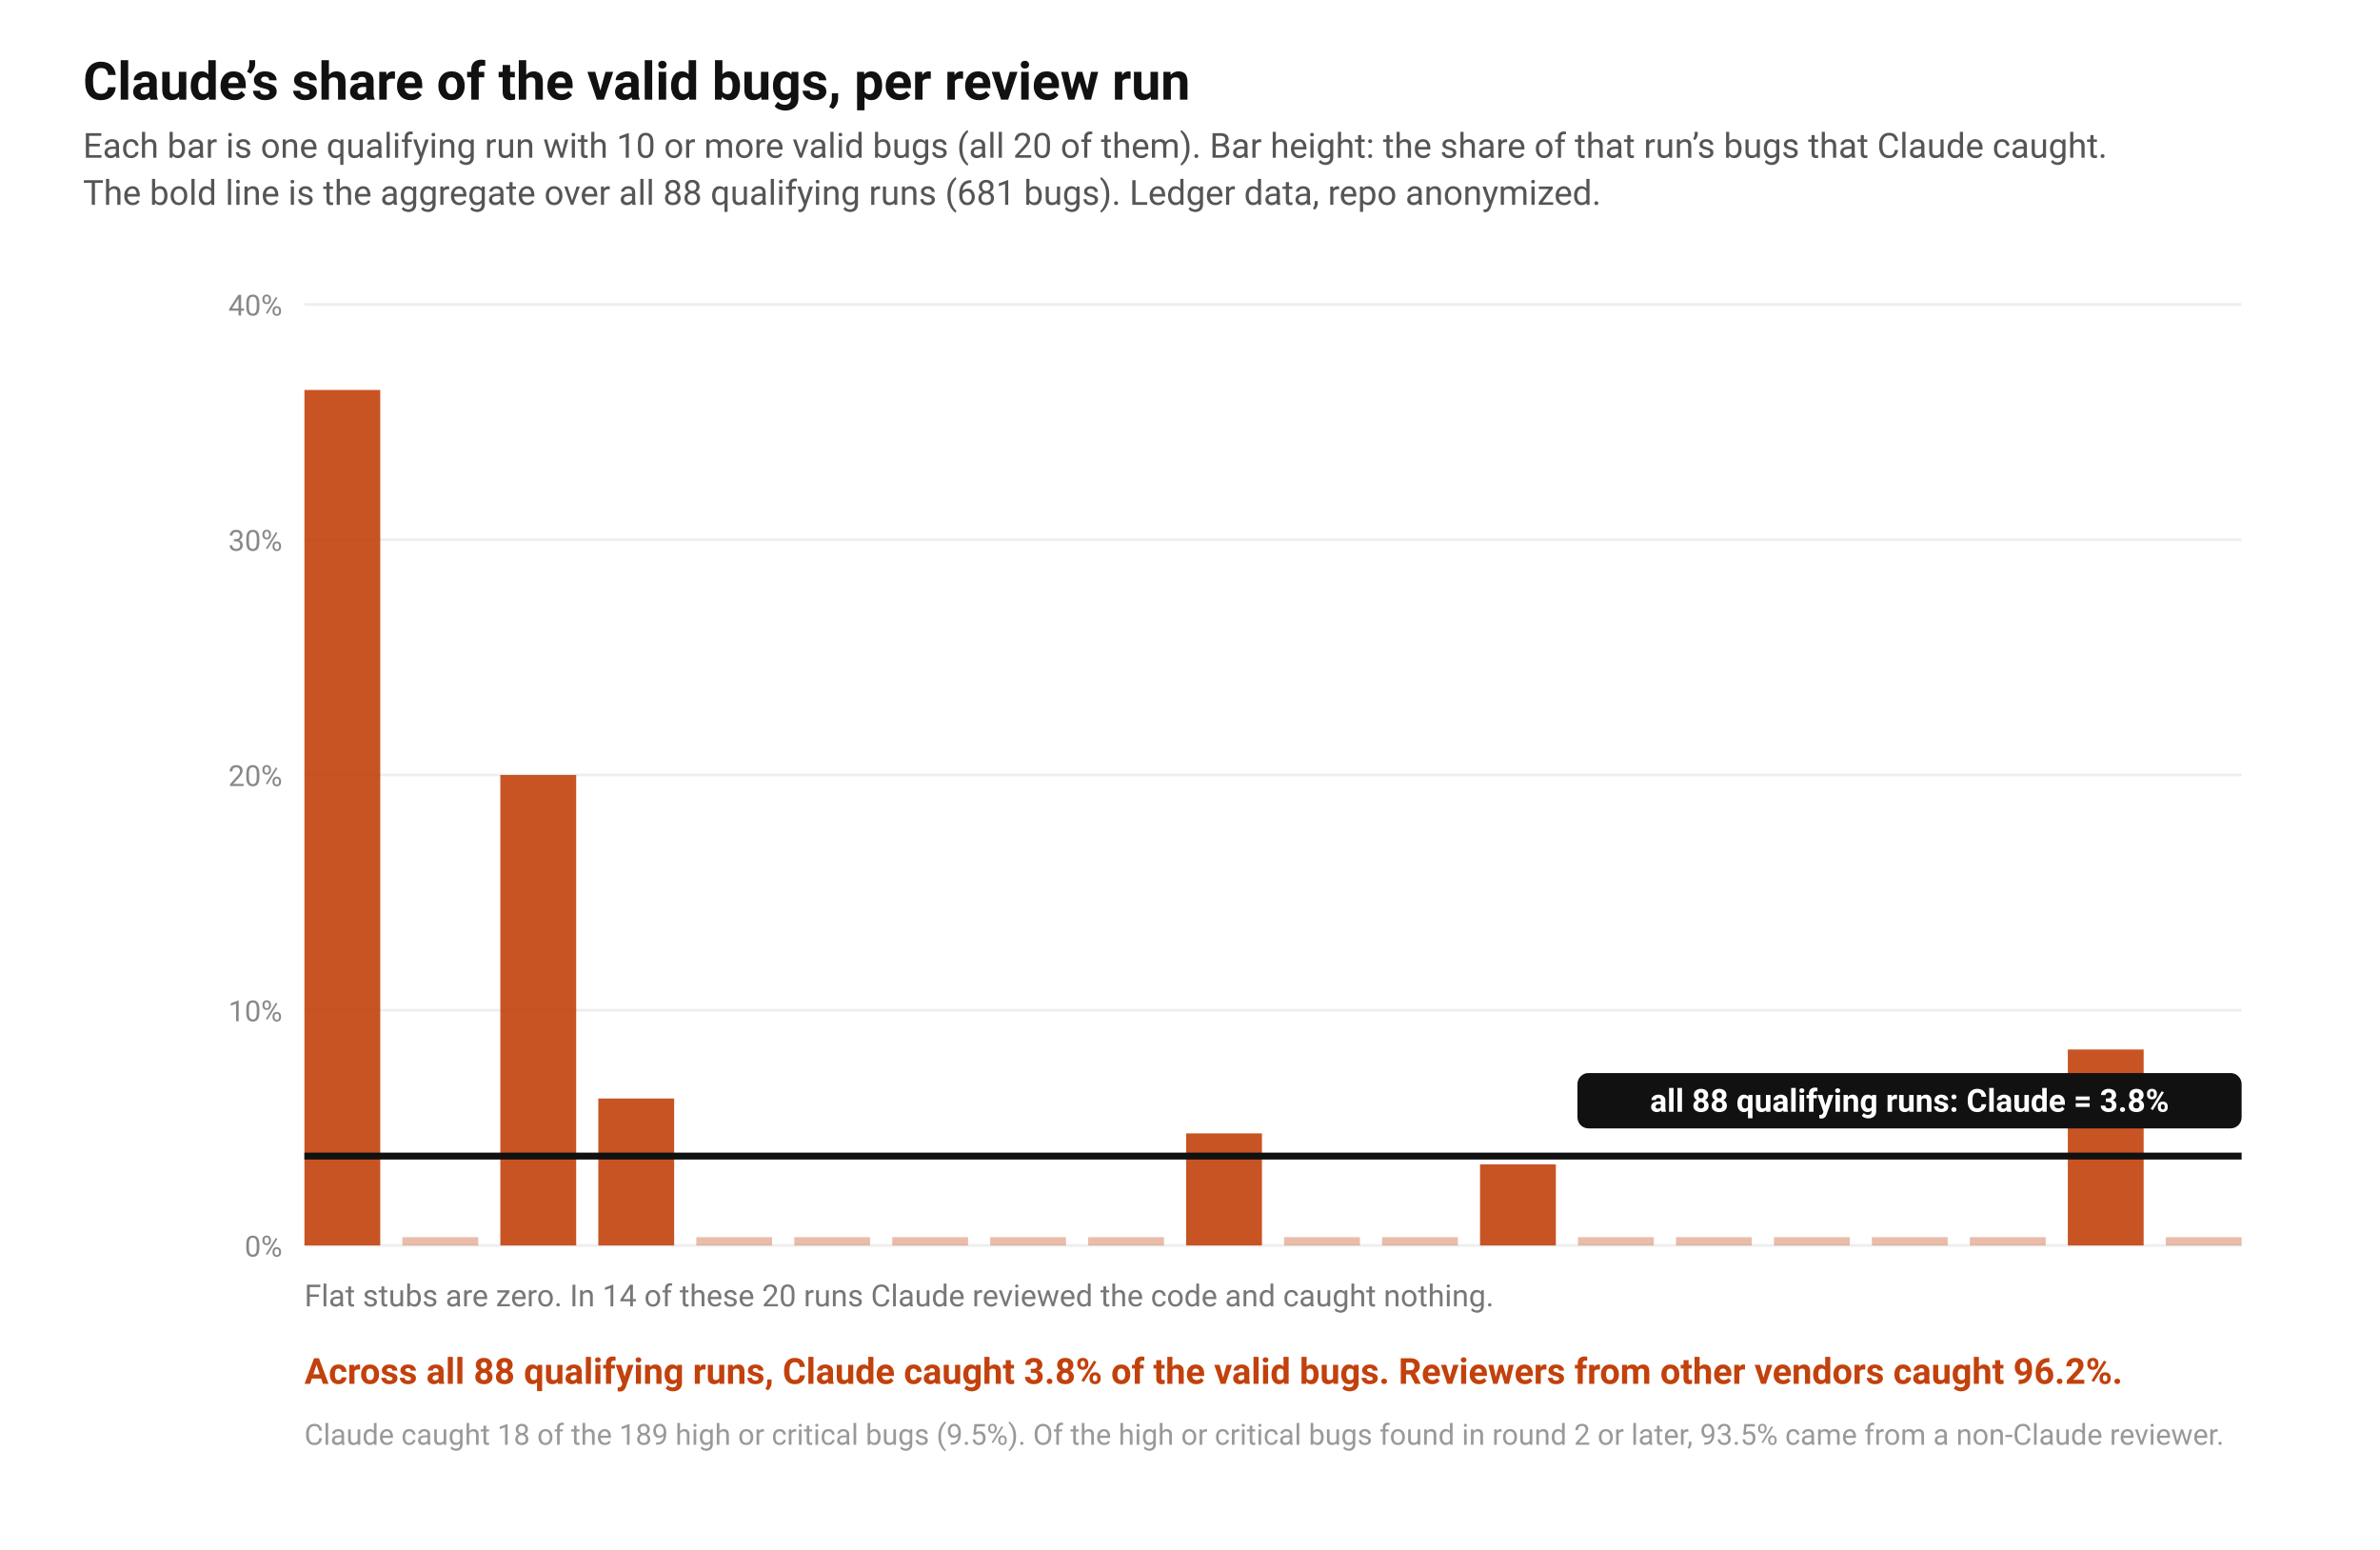
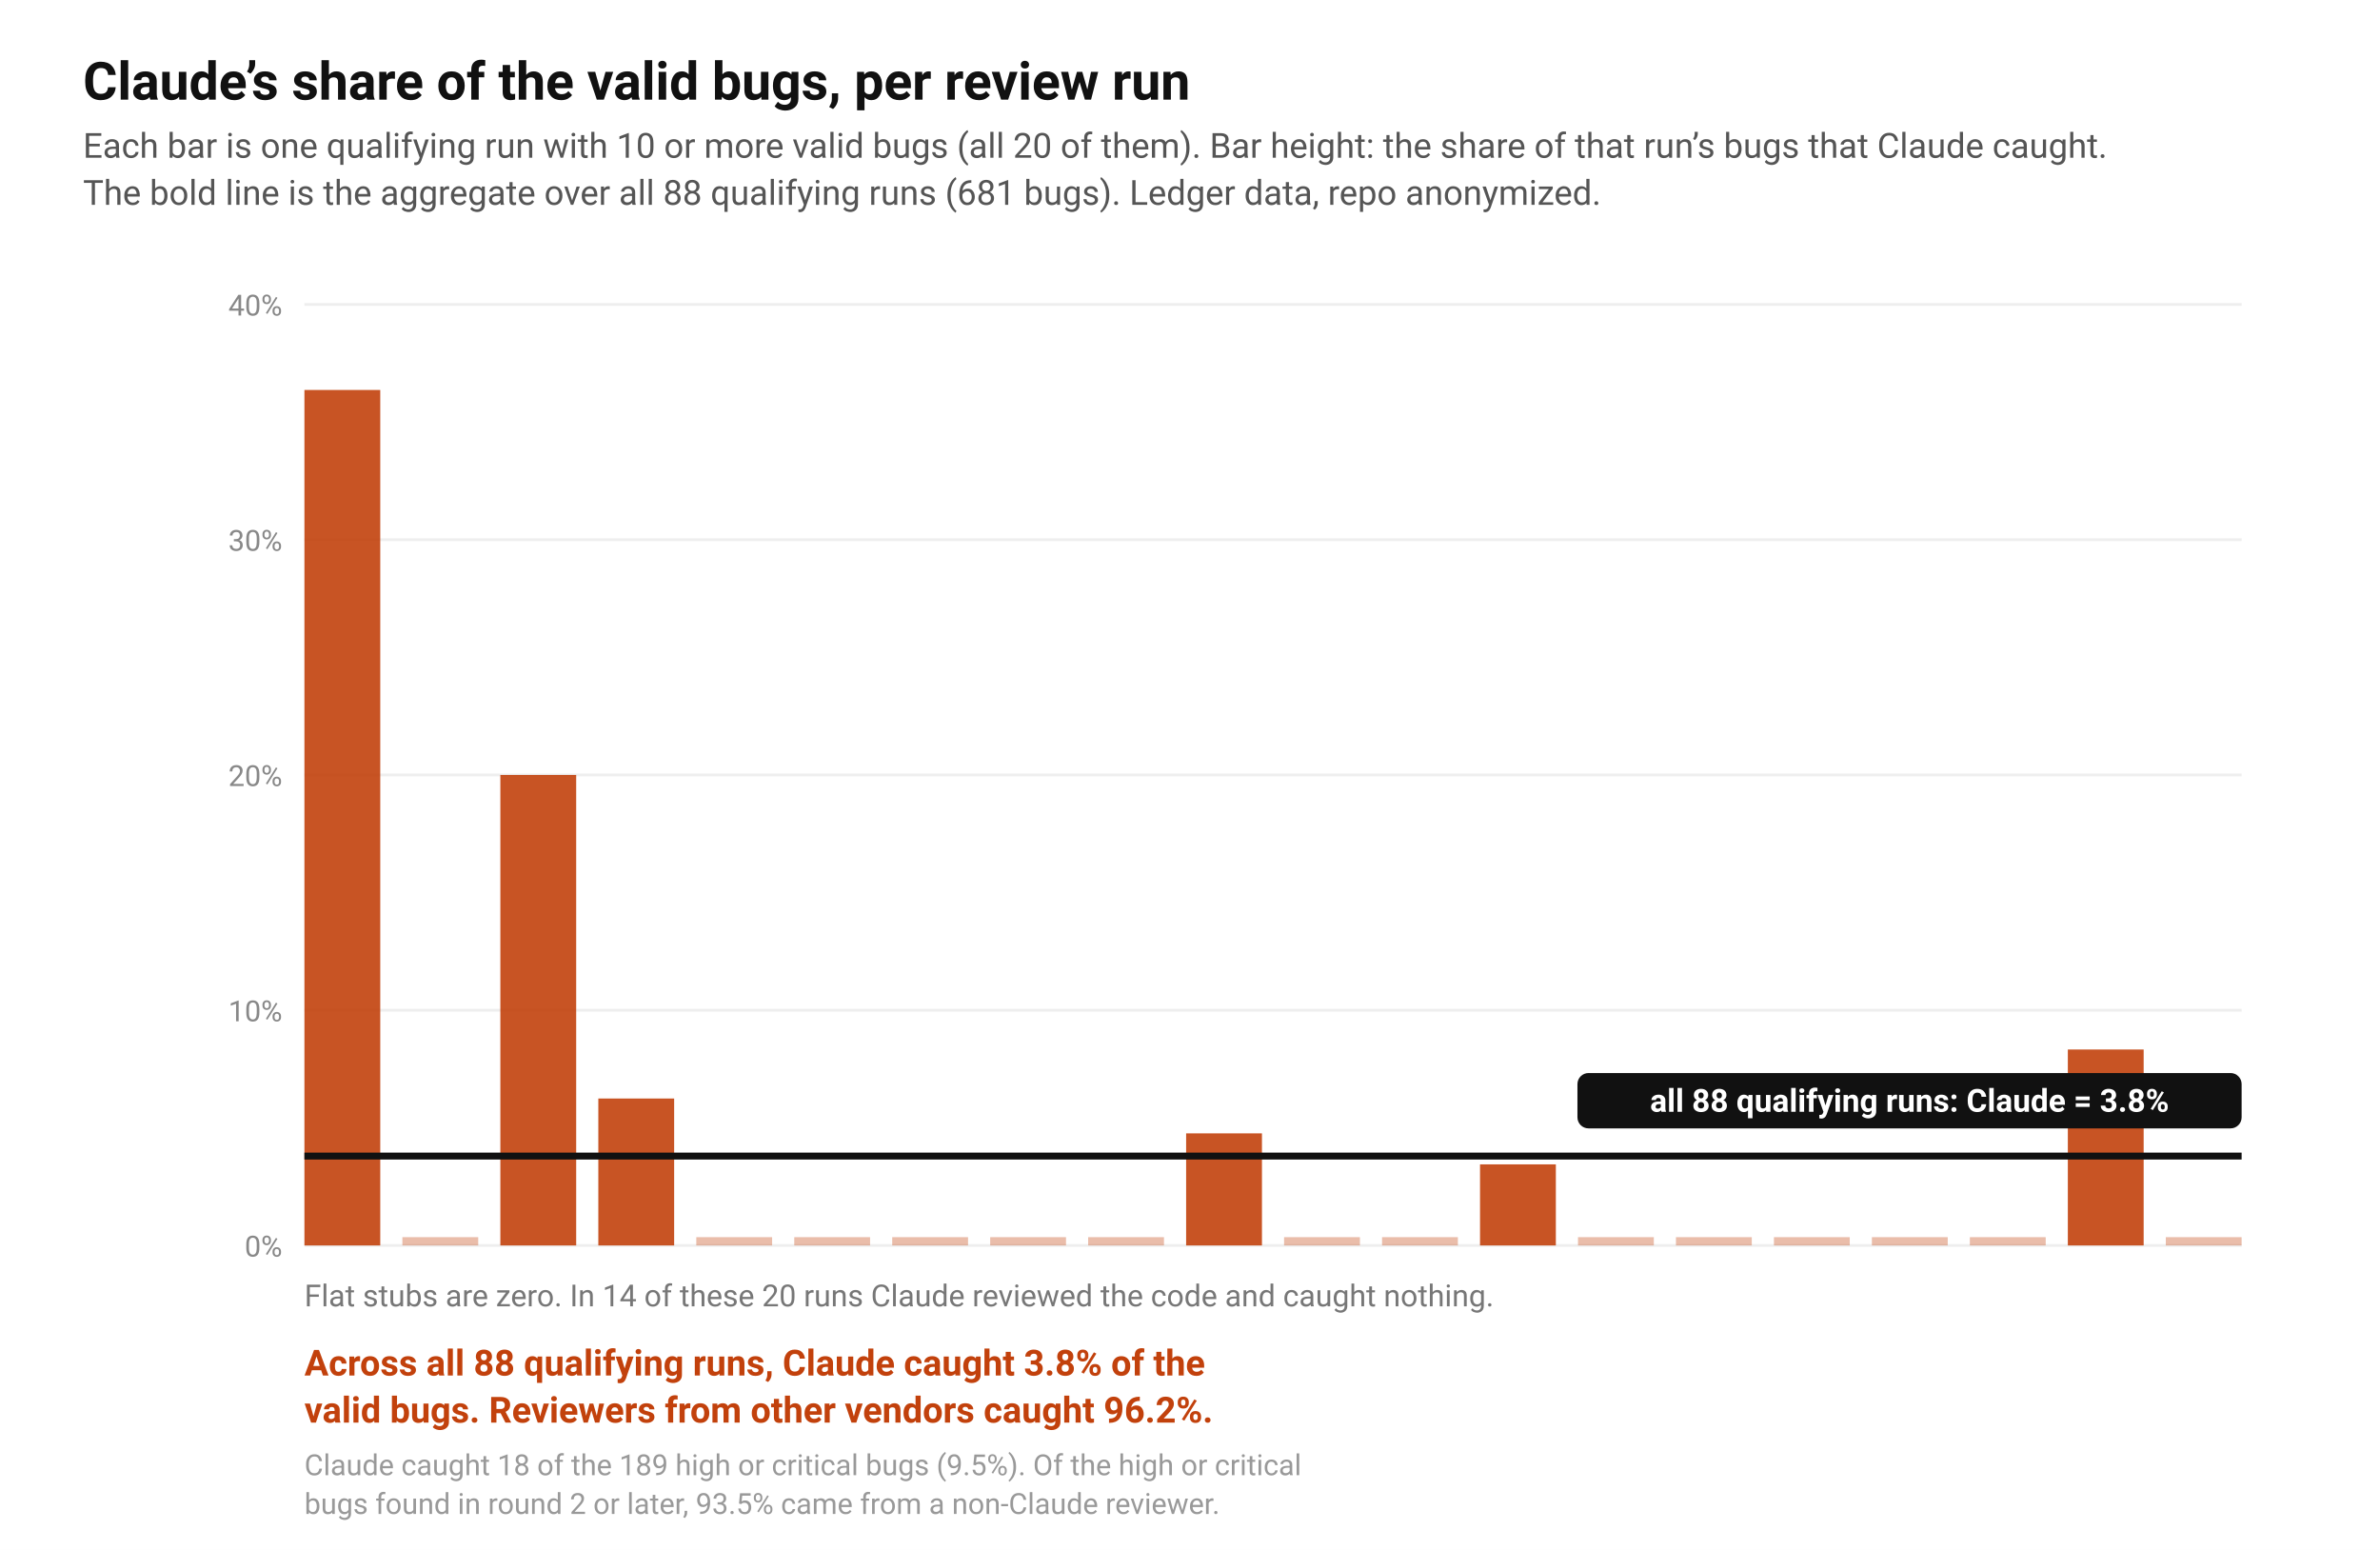
<svg xmlns="http://www.w3.org/2000/svg" viewBox="0 0 860 560" font-family="-apple-system,Segoe UI,Roboto,Helvetica,Arial,sans-serif">
  <rect width="860" height="560" fill="#fff" />
  <text x="30" y="36" font-size="19" font-weight="700" fill="#111">Claude’s share of the valid bugs, per review run</text>
  <text x="30" y="57" font-size="12.5" fill="#555">Each bar is one qualifying run with 10 or more valid bugs (all 20 of them). Bar height: the share of that run’s bugs that Claude caught.</text>
  <text x="30" y="74" font-size="12.5" fill="#555">The bold line is the aggregate over all 88 qualifying runs (681 bugs). Ledger data, repo anonymized.</text>
  <line x1="110" y1="450.0" x2="810" y2="450.0" stroke="#eee" stroke-width="1" />
  <text x="102" y="454.0" font-size="10.5" fill="#888" text-anchor="end">0%</text>
  <line x1="110" y1="365.0" x2="810" y2="365.0" stroke="#eee" stroke-width="1" />
  <text x="102" y="369.0" font-size="10.5" fill="#888" text-anchor="end">10%</text>
  <line x1="110" y1="280.0" x2="810" y2="280.0" stroke="#eee" stroke-width="1" />
  <text x="102" y="284.0" font-size="10.5" fill="#888" text-anchor="end">20%</text>
  <line x1="110" y1="195.0" x2="810" y2="195.0" stroke="#eee" stroke-width="1" />
  <text x="102" y="199.0" font-size="10.5" fill="#888" text-anchor="end">30%</text>
  <line x1="110" y1="110.0" x2="810" y2="110.0" stroke="#eee" stroke-width="1" />
  <text x="102" y="114.0" font-size="10.5" fill="#888" text-anchor="end">40%</text>
  <rect x="110.0" y="140.9" width="27.4" height="309.1" fill="#C2410C" opacity="0.9" />
  <rect x="145.4" y="447" width="27.4" height="3" fill="#C2410C" opacity="0.35" />
  <rect x="180.8" y="280.0" width="27.4" height="170.0" fill="#C2410C" opacity="0.9" />
  <rect x="216.2" y="396.9" width="27.4" height="53.1" fill="#C2410C" opacity="0.9" />
  <rect x="251.6" y="447" width="27.4" height="3" fill="#C2410C" opacity="0.35" />
  <rect x="287.0" y="447" width="27.4" height="3" fill="#C2410C" opacity="0.35" />
  <rect x="322.4" y="447" width="27.4" height="3" fill="#C2410C" opacity="0.35" />
  <rect x="357.8" y="447" width="27.4" height="3" fill="#C2410C" opacity="0.35" />
  <rect x="393.2" y="447" width="27.4" height="3" fill="#C2410C" opacity="0.35" />
  <rect x="428.6" y="409.5" width="27.4" height="40.5" fill="#C2410C" opacity="0.9" />
  <rect x="464.0" y="447" width="27.4" height="3" fill="#C2410C" opacity="0.35" />
  <rect x="499.4" y="447" width="27.4" height="3" fill="#C2410C" opacity="0.35" />
  <rect x="534.8" y="420.7" width="27.4" height="29.3" fill="#C2410C" opacity="0.9" />
  <rect x="570.2" y="447" width="27.4" height="3" fill="#C2410C" opacity="0.35" />
  <rect x="605.6" y="447" width="27.4" height="3" fill="#C2410C" opacity="0.35" />
  <rect x="641.0" y="447" width="27.4" height="3" fill="#C2410C" opacity="0.35" />
  <rect x="676.4" y="447" width="27.4" height="3" fill="#C2410C" opacity="0.35" />
  <rect x="711.8" y="447" width="27.4" height="3" fill="#C2410C" opacity="0.35" />
  <rect x="747.2" y="379.2" width="27.4" height="70.8" fill="#C2410C" opacity="0.9" />
  <rect x="782.6" y="447" width="27.4" height="3" fill="#C2410C" opacity="0.35" />
  <line x1="110" y1="417.7" x2="810" y2="417.7" stroke="#111" stroke-width="2.5" />
  <rect x="570" y="387.7" width="240" height="20" rx="4" fill="#111" />
  <text x="690" y="401.7" font-size="11.5" font-weight="700" fill="#fff" text-anchor="middle">all 88 qualifying runs: Claude = 3.8%</text>
  <text x="110" y="472" font-size="11" fill="#777">Flat stubs are zero. In 14 of these 20 runs Claude reviewed the code and caught nothing.</text>
-   <text x="110" y="500" font-size="13" font-weight="700" fill="#C2410C">Across all 88 qualifying runs, Claude caught 3.8% of the valid bugs. Reviewers from other vendors caught 96.2%.</text>
-   <text x="110" y="522" font-size="10.5" fill="#999">Claude caught 18 of the 189 high or critical bugs (9.5%). Of the high or critical bugs found in round 2 or later, 93.5% came from a non-Claude reviewer.</text>
+   <text x="110" y="497" font-size="13" font-weight="700" fill="#C2410C">Across all 88 qualifying runs, Claude caught 3.8% of the</text>
+   <text x="110" y="514" font-size="13" font-weight="700" fill="#C2410C">valid bugs. Reviewers from other vendors caught 96.2%.</text>
+   <text x="110" y="533" font-size="10.5" fill="#999">Claude caught 18 of the 189 high or critical bugs (9.5%). Of the high or critical</text>
+   <text x="110" y="547" font-size="10.5" fill="#999">bugs found in round 2 or later, 93.5% came from a non-Claude reviewer.</text>
</svg>
